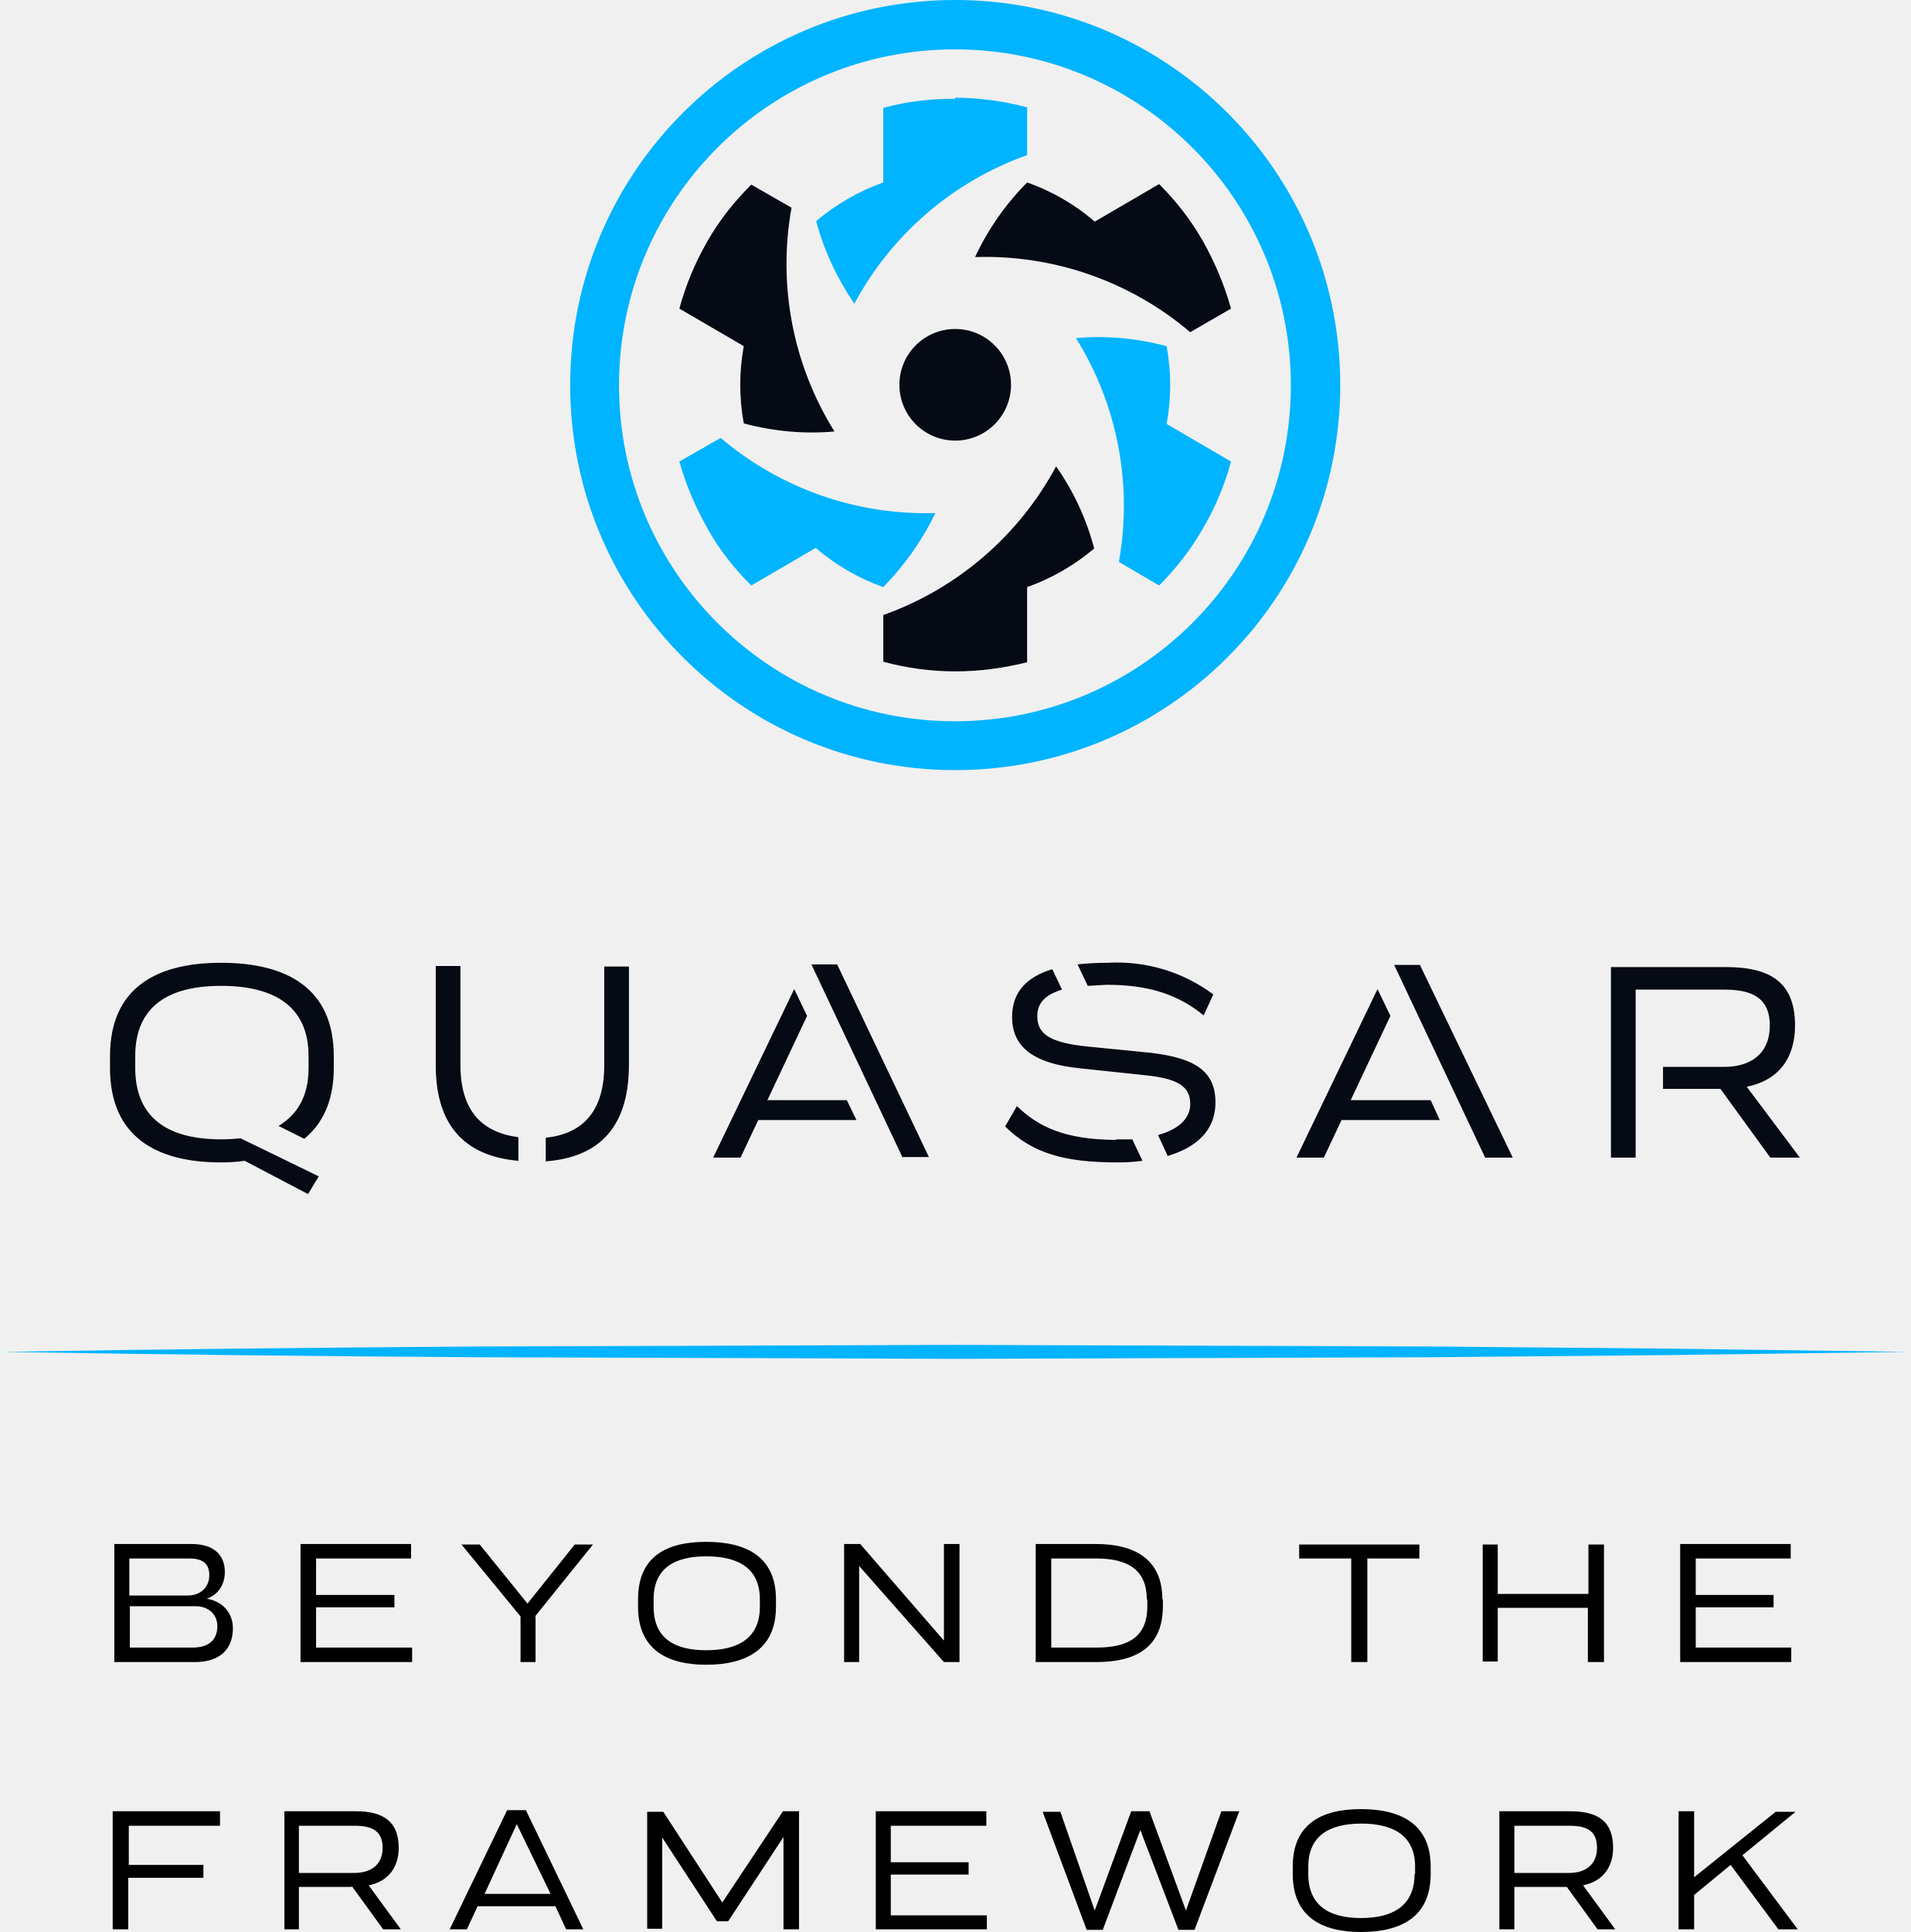
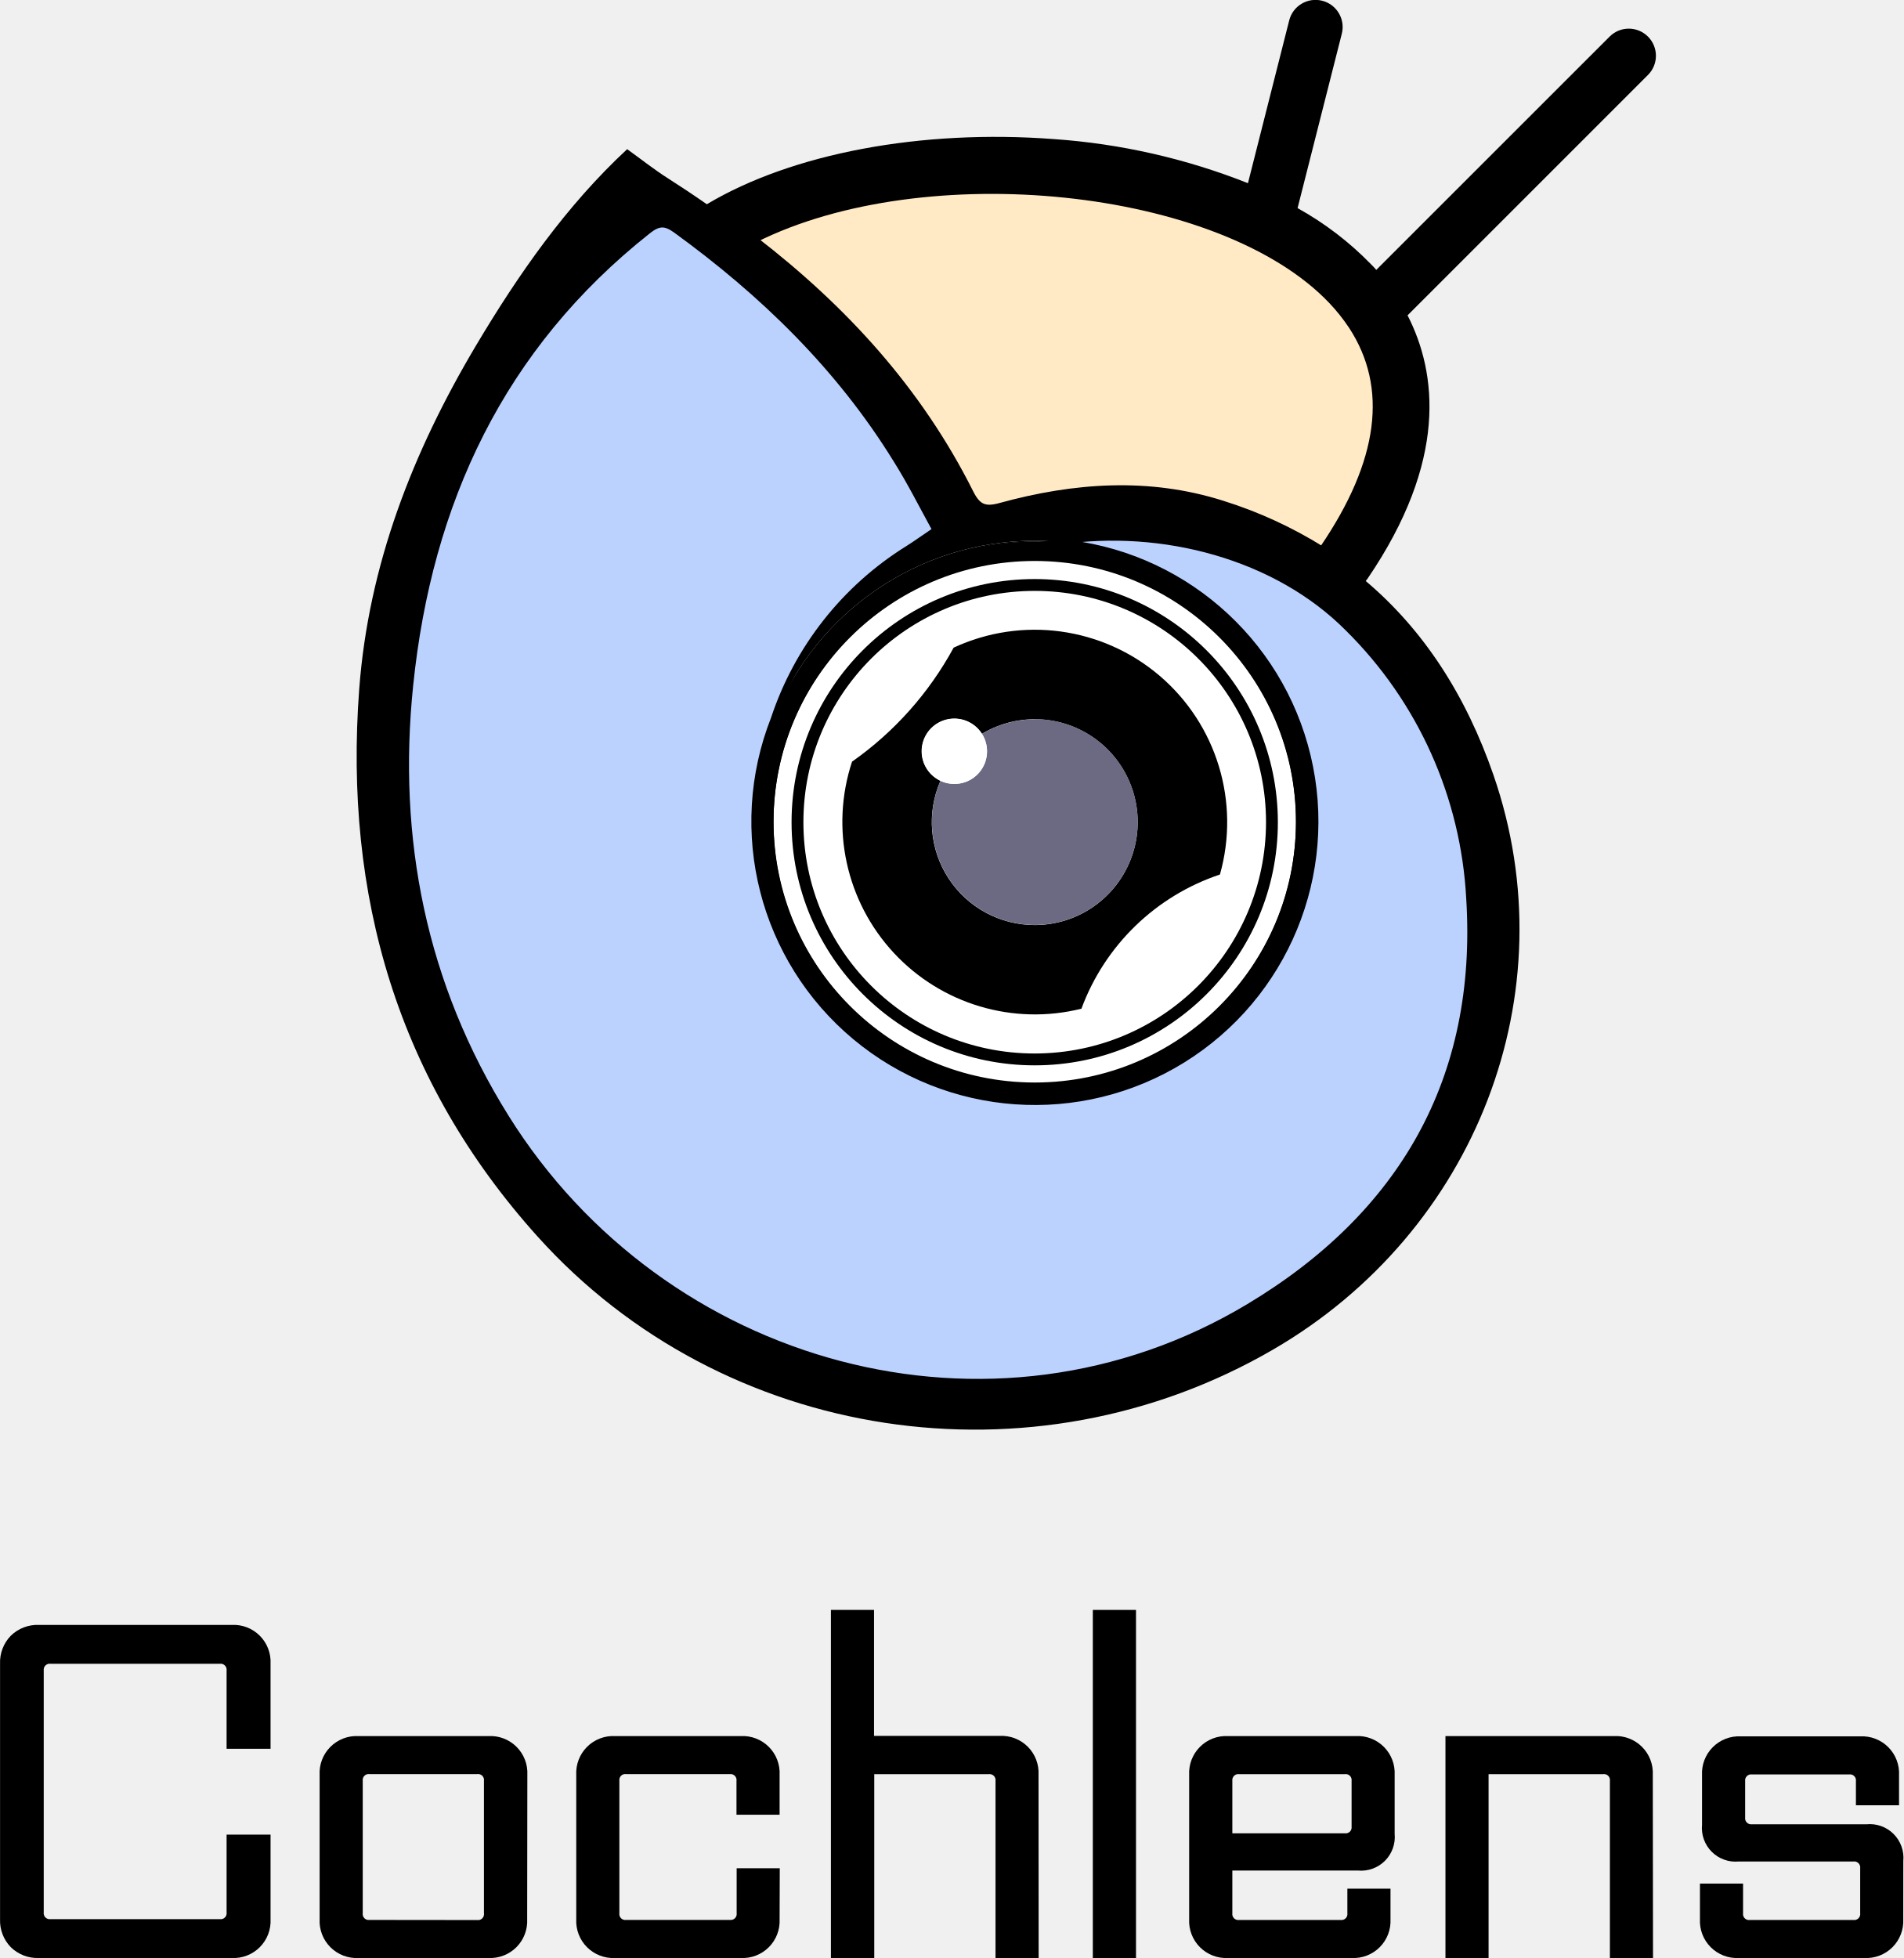
- <svg xmlns="http://www.w3.org/2000/svg" viewBox="0 0 356 360">
-   <path d="M43.4 303.4c0 3.8-2.3 6.3-7.1 6.3h-15v-22h14.4c4.3 0 6.2 2.2 6.2 5.2 0 2.6-1.5 4.4-3.4 5 2.8.4 4.9 2.5 4.9 5.5zm-8-13H24.1v6.9H35c2.1 0 4-1.3 4-3.8 0-2.2-1.3-3.1-3.7-3.1zm5.1 12.6c0-2.3-1.8-3.7-4-3.7H24.2v7.7h11.7c3.4 0 4.6-1.8 4.6-4zm36.3 4v2.7H56v-22h20.6v2.7H58.9v6.8h14.6v2.3H58.9v7.5h17.9zm23-5.8v8.5H97v-8.5l-11-13.4h3.4l8.9 11 8.8-11h3.4l-10.8 13.4zm19.1-1.8V298c0-7.9 5.2-10.7 12.7-10.7 7.5 0 13 2.8 13 10.7v1.4c0 7.9-5.5 10.8-13 10.8s-12.7-3-12.7-10.8zm22.7 0V298c0-5.7-3.9-8-10-8-6 0-9.8 2.3-9.8 8v1.4c0 5.8 3.8 8.1 9.8 8.1 6 0 10-2.3 10-8.1zm37.2-11.6v21.9h-2.9l-15.8-17.9v17.9h-2.8v-22h3l15.6 18v-18h2.9zm37.9 10.2v1.3c0 7.8-5.2 10.4-12.4 10.4H193v-22h11.2c7.2 0 12.4 2.8 12.4 10.3zm-3 0c0-5.3-3.3-7.6-9.4-7.6h-8.4V307h8.4c6 0 9.5-2 9.5-7.7V298zm50.8-7.6h-9.7v19.3h-3v-19.3h-9.7v-2.6h22.4v2.6zm34.4-2.6v21.9h-3v-10.1h-16.8v10h-2.8v-21.8h2.8v9.2H296v-9.2h2.9zm34.9 19.2v2.7h-20.7v-22h20.6v2.7H316v6.8h14.5v2.3H316v7.5h17.8zM24 340.2v7.3h13.9v2.4h-14v9.6H21v-22h20v2.7H24zm41.5 11.4h-9.8v7.9H53v-22h13.3c5.1 0 8 1.9 8 6.8 0 3.7-2 6.3-5.6 7l6 8.2h-3.3l-5.8-8zm-9.8-2.6H66c3.1 0 5.3-1.5 5.3-4.7 0-3.3-2.2-4.1-5.3-4.1H55.7v8.8zm47.9 6.2H89l-2 4.3h-3.2l10.7-22.2H98l10.7 22.2h-3.2l-2-4.3zm-1-2.3l-6.3-13-6 13h12.2zm46.3-15.3v21.9H146v-17.2L135.7 358h-2.1l-10.2-15.6v17h-2.8v-21.8h3l11 16.9 11.3-17h3zm35 19.3v2.6h-20.7v-22h20.6v2.7H166v6.8h14.5v2.3H166v7.6h17.8zm47-19.3l-8.3 22h-3l-7.1-18.6-7 18.6h-3l-8.2-22h3.3L204 356l6.8-18.5h3.4L221 356l6.6-18.5h3.3zm10 11.6v-1.4c0-7.8 5.2-10.7 12.7-10.7 7.6 0 13 2.9 13 10.7v1.4c0 7.9-5.4 10.8-13 10.8-7.5 0-12.7-3-12.7-10.8zm22.8 0v-1.4c0-5.7-4-8-10-8s-9.9 2.3-9.9 8v1.4c0 5.8 3.8 8.2 9.8 8.2 6.1 0 10-2.4 10-8.2zm28.3 2.4h-9.8v7.9h-2.8v-22h13.2c5.2 0 8 1.9 8 6.8 0 3.7-2 6.3-5.6 7l6 8.2h-3.3l-5.8-8zm-9.8-2.6h10.2c3 0 5.2-1.5 5.2-4.7 0-3.3-2.1-4.1-5.2-4.1h-10.2v8.8zm40.3-1.5l-6.8 5.6v6.4h-2.9v-22h2.9v12.3l15.2-12.2h3.7l-9.9 8.1 10.3 13.8h-3.6l-8.9-12z" />
-   <path fill="#050A14" d="M188.4 71.7a10.4 10.4 0 01-20.8 0 10.4 10.4 0 1120.8 0zM224.2 45c-2.2-3.9-5-7.5-8.2-10.7l-12 7c-3.7-3.2-8-5.7-12.6-7.3a49.4 49.4 0 00-9.7 13.9 59 59 0 0140.1 14l7.6-4.4a57 57 0 00-5.2-12.5zM178 125.1c4.5 0 9-.6 13.4-1.7v-14a40 40 0 0012.5-7.2 47.7 47.7 0 00-7.1-15.3 59 59 0 01-32.2 27.7v8.7c4.4 1.2 8.9 1.8 13.4 1.8zM131.8 45c-2.3 4-4 8.1-5.2 12.5l12 7a40 40 0 000 14.4c5.7 1.5 11.3 2 16.9 1.5a59 59 0 01-8-41.7l-7.5-4.3c-3.2 3.2-6 6.7-8.2 10.6z" />
-   <path fill="#00B4FF" d="M224.2 98.4c2.3-3.9 4-8 5.2-12.4l-12-7a40 40 0 000-14.5c-5.7-1.5-11.3-2-16.9-1.5a59 59 0 018 41.7l7.5 4.4c3.2-3.2 6-6.8 8.2-10.7zm-92.4 0c2.2 4 5 7.5 8.2 10.7l12-7a40 40 0 0012.6 7.3c4-4.1 7.3-8.8 9.7-13.8a59 59 0 01-40-14l-7.7 4.4c1.2 4.3 3 8.5 5.2 12.4zm46.2-80c-4.5 0-9 .5-13.4 1.7V34a40 40 0 00-12.5 7.2c1.5 5.7 4 10.8 7.1 15.4a59 59 0 0132.2-27.7V20a53.3 53.3 0 00-13.4-1.8z" />
-   <path fill="#00B4FF" d="M178 9.2a62.6 62.6 0 11-.1 125.2A62.6 62.6 0 01178 9.2m0-9.2a71.7 71.7 0 100 143.5A71.7 71.7 0 00178 0z" />
-   <path fill="#050A14" d="M96.6 212v4.3c-9.2-.8-15.4-5.8-15.4-17.8V180h4.6v18.4c0 8.6 4 12.6 10.8 13.5zm16-31.9v18.4c0 8.9-4.3 12.8-10.9 13.5v4.4c9.2-.7 15.5-5.6 15.5-18v-18.3h-4.7zM62.2 199v-2.2c0-12.7-8.8-17.4-21-17.4-12.1 0-20.7 4.7-20.7 17.4v2.2c0 12.8 8.6 17.6 20.7 17.6 1.5 0 3-.1 4.4-.3l11.8 6.2 2-3.3-8.2-4-6.4-3.1a32 32 0 01-3.6.2c-9.8 0-16-3.9-16-13.3v-2.2c0-9.3 6.2-13.1 16-13.1 9.9 0 16.3 3.8 16.3 13.1v2.2c0 5.3-2.1 8.7-5.6 10.8l4.8 2.4c3.4-2.8 5.5-7 5.5-13.2zM168 215.6h5.1L156 179.7h-4.8l17 36zM143 205l7.4-15.7-2.4-5-15.1 31.4h5.1l3.3-7h18.3l-1.8-3.7H143zm133.7 10.7h5.2l-17.3-35.9h-4.8l17 36zm-25-10.7l7.4-15.7-2.4-5-15.1 31.4h5.1l3.3-7h18.3l-1.7-3.7h-14.8zm73.8-2.5c6-1.2 9-5.4 9-11.4 0-8-4.5-10.9-12.9-10.9h-21.4v35.5h4.6v-31.3h16.5c5 0 8.5 1.4 8.5 6.7 0 5.2-3.5 7.7-8.5 7.7h-11.4v4.1h10.7l9.3 12.8h5.5l-9.9-13.2zm-117.4 9.9c-9.7 0-14.7-2.5-18.6-6.3l-2.2 3.8c5.1 5 11 6.7 21 6.7 1.6 0 3.1-.1 4.6-.3l-1.9-4h-3zm18.4-7c0-6.4-4.7-8.6-13.8-9.4l-10.1-1c-6.7-.7-9.3-2.2-9.3-5.6 0-2.5 1.4-4 4.6-5l-1.8-3.8c-4.7 1.4-7.5 4.2-7.5 8.9 0 5.2 3.4 8.7 13 9.6l11.3 1.2c6.4.6 8.9 2 8.9 5.4 0 2.7-2.1 4.7-6 5.8l1.8 3.9c5.3-1.6 8.9-4.7 8.9-10zm-20.3-21.9c7.9 0 13.3 1.8 18.1 5.7l1.8-3.9a30 30 0 00-19.6-5.9c-2 0-4 .1-5.7.3l1.9 4 3.5-.2z" />
-   <path fill="#00B4FF" d="M.5 251.9c29.6-.5 59.2-.8 88.8-1l88.7-.3 88.7.3 44.4.4 44.4.6-44.4.6-44.4.4-88.7.3-88.7-.3a7981 7981 0 01-88.8-1z" />
-   <path fill="none" d="M-565.2 324H-252v15.8h-313.2z" />
+ <svg xmlns="http://www.w3.org/2000/svg" viewBox="0 0 339.01 348.76">
+   <defs>
+     <style>.cls-1{fill:#fff;}.cls-2{fill:#bbd2ff;}.cls-2,.cls-3{stroke:#000;stroke-miterlimit:10;}.cls-3{fill:#ffeac5;}.cls-4{fill:#6c6a83;}</style>
+   </defs>
+   <g id="Layer_2" data-name="Layer 2">
+     <g id="Layer_1-2" data-name="Layer 1">
+       <circle class="cls-1" cx="184.3" cy="146.28" r="46.52" transform="translate(-41.95 81.66) rotate(-22.5)" />
+       <path class="cls-2" d="M188.63,96.51A50,50,0,1,1,137.81,128a56.68,56.68,0,0,1,23.88-30.3c1.5-.94,2.94-2,4.88-3.3-2.31-4.19-4.44-8.47-7-12.53C149.44,65.46,135.89,52.28,120.34,41c-1.91-1.38-3.08-1.27-4.87.14C89.31,61.82,76.45,89.54,73.1,122c-2.84,27.43,2.32,53.39,17.06,77,27.9,44.7,86.49,61.17,132.26,33.72,27.22-16.32,41.25-40.51,39.24-72.66a73,73,0,0,0-21.58-48.1C227.36,99.14,207.09,93.75,188.63,96.51Z" />
+       <path class="cls-3" d="M172.91,87.77c1.29,2.56,2.52,3.07,5.29,2.3,13.1-3.6,26.39-4.56,39.49-.41a76.6,76.6,0,0,1,17.78,8.16l.11-.17C246.1,82.23,247.82,69,240.72,58.13l-.11-.16a32.73,32.73,0,0,0-3.43-4.29c-19.72-20.84-72.57-26.06-102.65-11C150.29,54.85,163.67,69.33,172.91,87.77Z" />
+       <path d="M184.3,196.26a50,50,0,0,0,4.33-99.75l-.68.1c-1.14-.08-2.28-.13-3.43-.13a50.06,50.06,0,0,0-48.1,36.43c.39-1.66.86-3.3,1.39-4.92a50,50,0,0,0,46.49,68.27Zm0-96.5a46.53,46.53,0,1,1-46.52,46.52A46.58,46.58,0,0,1,184.3,99.76Z" />
+       <path d="M184.52,96.48c1.15,0,2.29,0,3.43.13l.68-.1c-1.42-.13-2.87-.2-4.33-.2A50,50,0,0,0,137.81,128c-.53,1.62-1,3.26-1.39,4.92A50.06,50.06,0,0,1,184.52,96.48Z" />
+       <path d="M184.3,103.14a43.31,43.31,0,1,0,43.31,43.31A43.36,43.36,0,0,0,184.3,103.14Zm0,84.51a41.2,41.2,0,1,1,41.2-41.2A41.24,41.24,0,0,1,184.3,187.65Z" />
+       <path d="M293.53,6.52a4.82,4.82,0,0,0-6.83,0L245.14,48.07c-.31-.36-.63-.7-.94-1a56.35,56.35,0,0,0-13.08-10L239,6a4.83,4.83,0,0,0-9.37-2.37l-7.35,29a115.36,115.36,0,0,0-34.63-7.86C164.16,23,141.12,27.29,125.9,36.38Q122.48,34,119,31.78c-2.4-1.52-4.63-3.29-7.29-5.21-10.78,10-19.3,22.16-26.94,35-11.26,18.94-19.13,39.05-20.79,61.2-2.75,36.81,6.87,69.81,31.77,97.48,33.08,36.77,88.2,45,131,20.14,36.18-21,52.66-63.57,39.28-102.29-4.88-14.14-12.38-25.83-22.77-34.61a3.9,3.9,0,0,0,.31-.4c14.31-21,12.4-36.64,7.14-46.92l42.83-42.83A4.82,4.82,0,0,0,293.53,6.52ZM261.66,160c2,32.15-12,56.34-39.24,72.66-45.77,27.45-104.36,11-132.26-33.72-14.74-23.59-19.9-49.55-17.06-77,3.35-32.45,16.21-60.17,42.37-80.82,1.79-1.41,3-1.52,4.87-.14,15.55,11.25,29.1,24.43,39.27,40.83,2.52,4.06,4.65,8.34,7,12.53-1.94,1.32-3.38,2.36-4.88,3.3A56.68,56.68,0,0,0,137.81,128,50,50,0,0,1,184.3,96.31c1.46,0,2.91.07,4.33.2,18.46-2.76,38.73,2.63,51.45,15.42A73,73,0,0,1,261.66,160ZM235.58,97.65l-.11.17a76.6,76.6,0,0,0-17.78-8.16c-13.1-4.15-26.39-3.19-39.49.41-2.77.77-4,.26-5.29-2.3-9.24-18.44-22.62-32.92-38.38-45.1,30.08-15,82.93-9.83,102.65,11A32.73,32.73,0,0,1,240.61,58l.11.16C247.82,69,246.1,82.23,235.58,97.65Z" />
+       <path d="M184.3,96.48a50,50,0,1,0,50,50A50,50,0,0,0,184.3,96.48Zm0,96.5a46.53,46.53,0,1,1,46.53-46.53A46.58,46.58,0,0,1,184.3,193Z" />
+       <path d="M217.29,155.77a34.28,34.28,0,0,0-47.43-40.41,59.55,59.55,0,0,1-18.1,20.31,34.29,34.29,0,0,0,40.86,44A39.72,39.72,0,0,1,217.29,155.77Zm-33,9a18.33,18.33,0,0,1-16.78-25.69,5.82,5.82,0,1,1,7.39-8.37,18.33,18.33,0,1,1,9.39,34.06Z" />
+       <path class="cls-4" d="M184.3,128.13a18.18,18.18,0,0,0-9.39,2.59,5.82,5.82,0,0,1-7.39,8.37,18.33,18.33,0,1,0,16.78-11Z" />
+       <path class="cls-1" d="M174.91,130.72a5.81,5.81,0,1,0,.9,3.09A5.81,5.81,0,0,0,174.91,130.72Z" />
+       <path d="M48.19,341.84a6.59,6.59,0,0,1-6.92,6.92H6.93a6.78,6.78,0,0,1-5-1.92,6.77,6.77,0,0,1-1.92-5V296.35a6.77,6.77,0,0,1,1.92-5,6.78,6.78,0,0,1,5-1.92H41.27a6.59,6.59,0,0,1,6.92,6.92v15.14H40.36V297.56a1.07,1.07,0,0,0-1.2-1.21H9a1.07,1.07,0,0,0-1.21,1.21v43.07A1.07,1.07,0,0,0,9,341.84H39.16a1.06,1.06,0,0,0,1.2-1.21V326.78h7.83Z" />
+       <path d="M93.9,341.84A6.59,6.59,0,0,1,87,348.76H63.86a6.59,6.59,0,0,1-6.93-6.92V316.16a6.59,6.59,0,0,1,6.93-6.93H87a6.59,6.59,0,0,1,6.93,6.93ZM85,342a1.06,1.06,0,0,0,1.2-1.21V317.21A1.06,1.06,0,0,0,85,316H65.81a1.06,1.06,0,0,0-1.2,1.2v23.57a1.06,1.06,0,0,0,1.2,1.21Z" />
+       <path d="M138.86,341.84a6.59,6.59,0,0,1-6.93,6.92H109.56a6.59,6.59,0,0,1-6.92-6.92V316.16a6.59,6.59,0,0,1,6.92-6.93h22.37a6.59,6.59,0,0,1,6.93,6.93v7.08h-7.68v-6A1.07,1.07,0,0,0,130,316H111.52a1.06,1.06,0,0,0-1.2,1.2v23.57a1.06,1.06,0,0,0,1.2,1.21H130a1.07,1.07,0,0,0,1.21-1.21v-8h7.68Z" />
+       <path d="M185,348.76h-7.68V317.21a1.07,1.07,0,0,0-1.21-1.2H155.72v32.75H148v-62h7.68v22.44h22.37a6.59,6.59,0,0,1,6.93,6.93Z" />
+       <path d="M202.34,348.76h-7.69v-62h7.69Z" />
+       <path d="M247.67,341.84a6.59,6.59,0,0,1-6.93,6.92h-22a6.59,6.59,0,0,1-6.93-6.92V316.16a6.59,6.59,0,0,1,6.93-6.93h22.74a6.59,6.59,0,0,1,6.93,6.93v10.47a6,6,0,0,1-6.55,6.55H219.5v7.6a1.07,1.07,0,0,0,1.21,1.21h18.07a1.07,1.07,0,0,0,1.21-1.21v-4.37h7.68Zm-8.14-15.29a1.06,1.06,0,0,0,1.21-1.2v-8.14a1.06,1.06,0,0,0-1.21-1.2H220.71a1.07,1.07,0,0,0-1.21,1.2v9.34Z" />
+       <path d="M294.43,348.76h-7.68V317.21a1.06,1.06,0,0,0-1.21-1.2h-20.4v32.75h-7.68V309.23h30a6.59,6.59,0,0,1,6.93,6.93Z" />
+       <path d="M339,341.84a6.59,6.59,0,0,1-6.93,6.92H309.71a6.59,6.59,0,0,1-6.92-6.92v-6.33h7.68v5.27a1.06,1.06,0,0,0,1.2,1.21h18.45a1.07,1.07,0,0,0,1.21-1.21v-8a1.07,1.07,0,0,0-1.21-1.21H309.71a6,6,0,0,1-6.55-6.55v-8.81a6.59,6.59,0,0,1,6.93-6.93h21.24a6.59,6.59,0,0,1,6.92,6.93v5.35h-7.68v-4.3a1.06,1.06,0,0,0-1.2-1.2H312.05a1.07,1.07,0,0,0-1.21,1.2v6.48a1.07,1.07,0,0,0,1.21,1.2h20.41a6,6,0,0,1,6.55,6.55Z" />
+     </g>
+   </g>
</svg>
